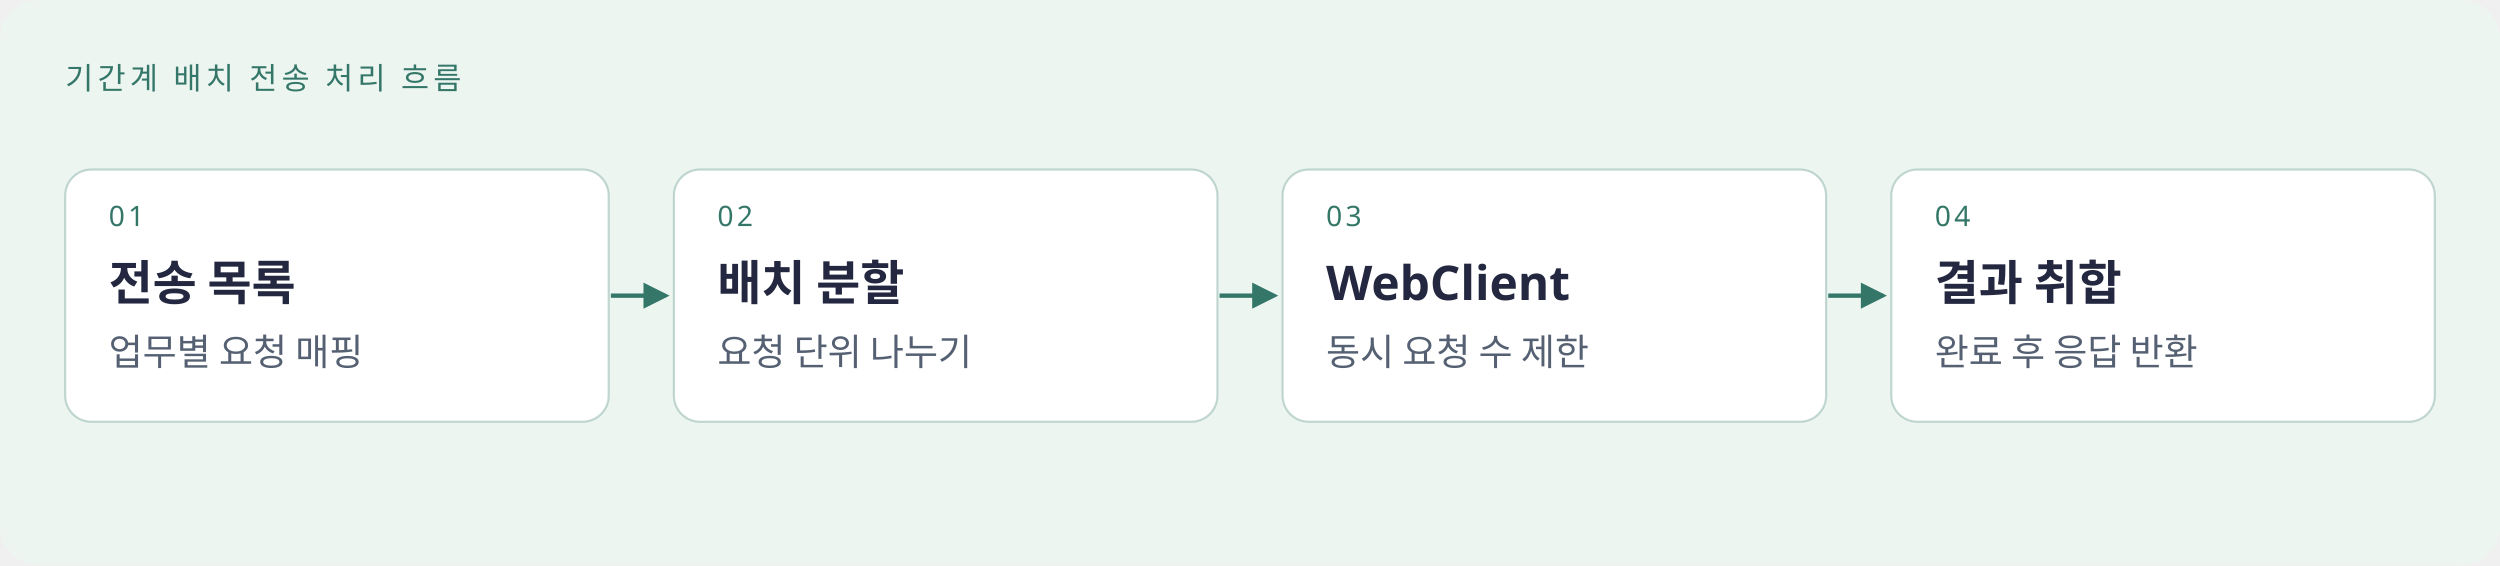
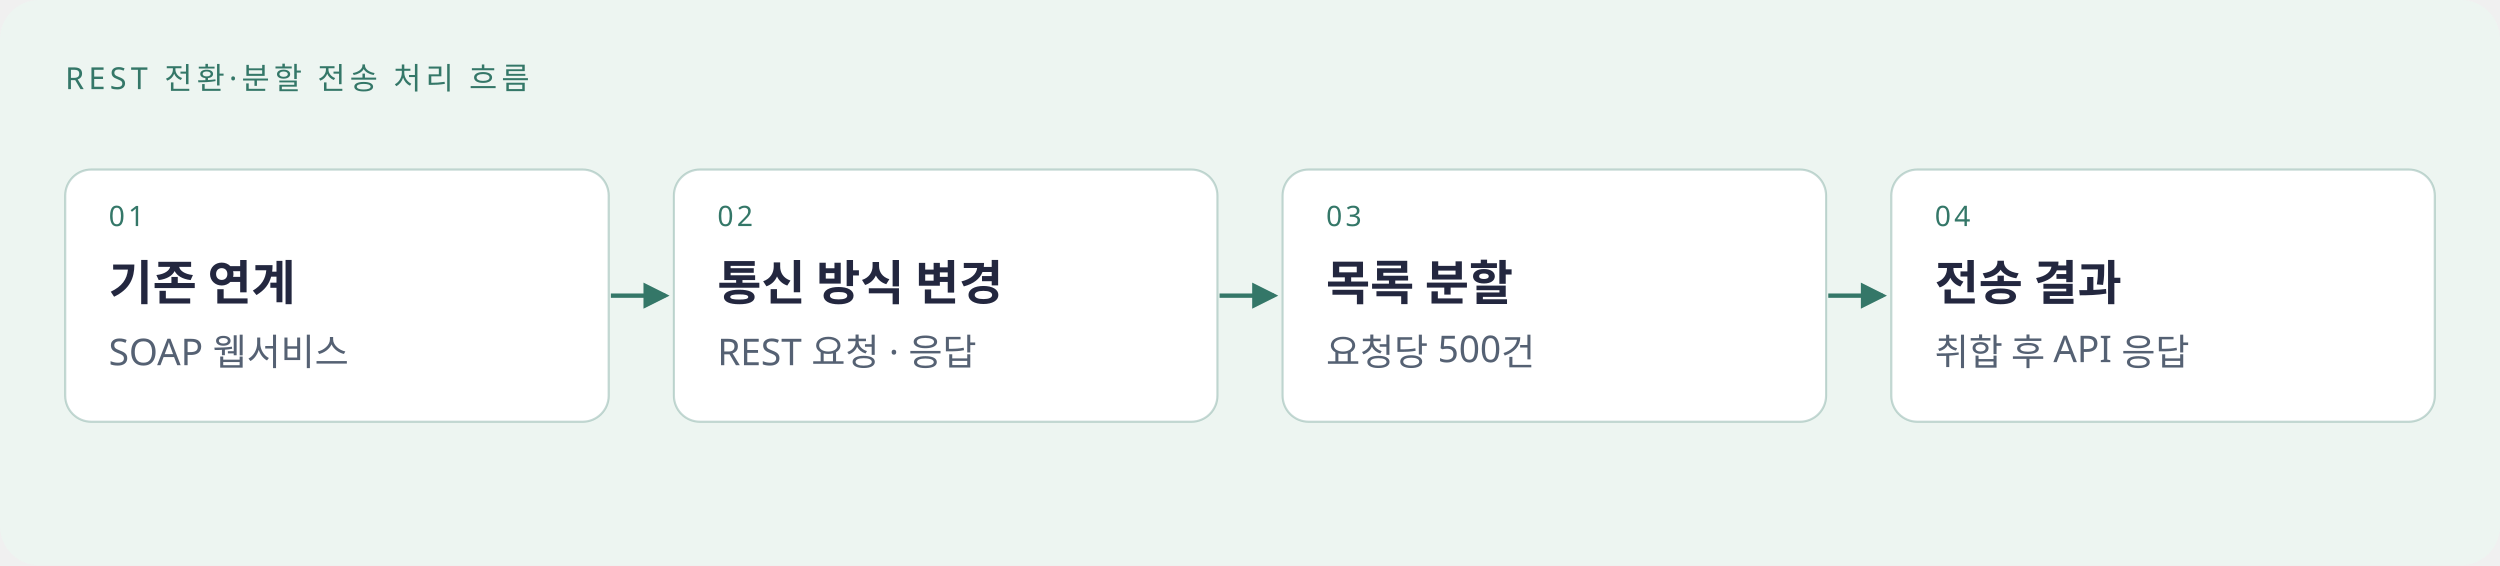
<svg xmlns="http://www.w3.org/2000/svg" viewBox="0 0 1150 260" width="1150" height="260" role="img" aria-labelledby="title desc">
  <defs>
    <marker id="arrow" markerWidth="7" markerHeight="7" refX="5" refY="3" orient="auto">
      <path d="M0 0L6 3L0 6" fill="#347768" />
    </marker>
  </defs>
  <rect width="1150" height="260" rx="18" fill="#edf5f1" />
-   <text x="30" y="41" fill="#347768" font-family="sans-serif" font-size="14" letter-spacing="2">기간계 배치 전송 처리 흐름</text>
+   <text x="30" y="41" fill="#347768" font-family="sans-serif" font-size="14" letter-spacing="2">REST 전환·분할 전송 처리 흐름</text>
  <g font-family="'Malgun Gothic', sans-serif">
    <g>
      <rect x="30" y="78" width="250" height="116" rx="12" fill="white" stroke="#347768" stroke-opacity=".28" />
      <text x="50" y="104" fill="#347768" font-size="13" letter-spacing="1.5">01</text>
-       <text x="50" y="138" fill="#23273f" font-size="22" font-weight="700">전송 목록</text>
-       <text x="50" y="168" fill="#556173" font-size="17">업무별 요청 매핑</text>
+       <text x="50" y="138" fill="#23273f" font-size="22" font-weight="700">기존 연계</text>
+       <text x="50" y="168" fill="#556173" font-size="17">SOAP 웹서비스</text>
    </g>
    <path d="M 281 136 H 306" stroke="#347768" stroke-width="2" marker-end="url(#arrow)" />
    <g>
      <rect x="310" y="78" width="250" height="116" rx="12" fill="white" stroke="#347768" stroke-opacity=".28" />
      <text x="330" y="104" fill="#347768" font-size="13" letter-spacing="1.5">02</text>
-       <text x="330" y="138" fill="#23273f" font-size="22" font-weight="700">배치 분할</text>
-       <text x="330" y="168" fill="#556173" font-size="17">요청 단위 나누기</text>
+       <text x="330" y="138" fill="#23273f" font-size="22" font-weight="700">통신 방식 변경</text>
+       <text x="330" y="168" fill="#556173" font-size="17">REST 요청 · 응답</text>
    </g>
    <path d="M 561 136 H 586" stroke="#347768" stroke-width="2" marker-end="url(#arrow)" />
    <g>
      <rect x="590" y="78" width="250" height="116" rx="12" fill="white" stroke="#347768" stroke-opacity=".28" />
      <text x="610" y="104" fill="#347768" font-size="13" letter-spacing="1.5">03</text>
-       <text x="610" y="138" fill="#23273f" font-size="22" font-weight="700">WebClient</text>
-       <text x="610" y="168" fill="#556173" font-size="17">동시 요청 수 제한</text>
+       <text x="610" y="138" fill="#23273f" font-size="22" font-weight="700">목록 분할</text>
+       <text x="610" y="168" fill="#556173" font-size="17">요청당 500건</text>
    </g>
    <path d="M 841 136 H 866" stroke="#347768" stroke-width="2" marker-end="url(#arrow)" />
    <g>
      <rect x="870" y="78" width="250" height="116" rx="12" fill="white" stroke="#347768" stroke-opacity=".28" />
      <text x="890" y="104" fill="#347768" font-size="13" letter-spacing="1.5">04</text>
-       <text x="890" y="138" fill="#23273f" font-size="22" font-weight="700">결과 취합</text>
-       <text x="890" y="168" fill="#556173" font-size="17">완료 후 응답 반환</text>
+       <text x="890" y="138" fill="#23273f" font-size="22" font-weight="700">전송 결과</text>
+       <text x="890" y="168" fill="#556173" font-size="17">취합 후 API 응답</text>
    </g>
  </g>
</svg>
